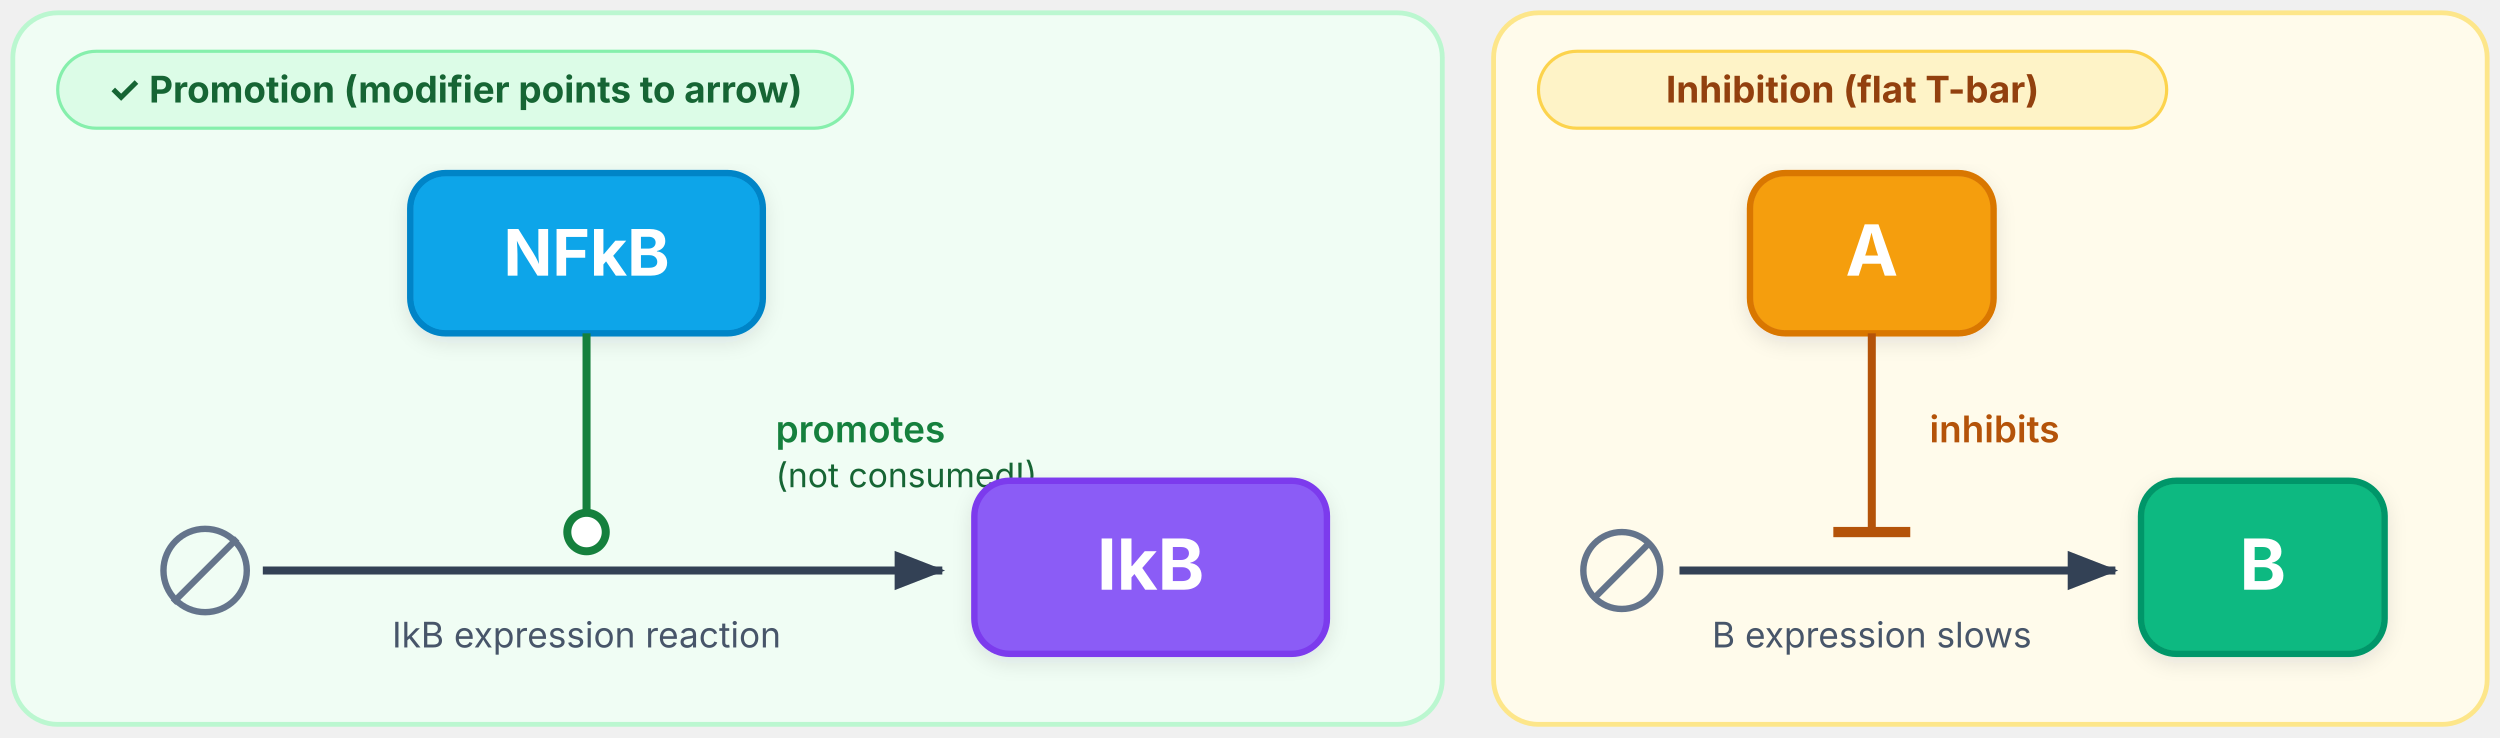
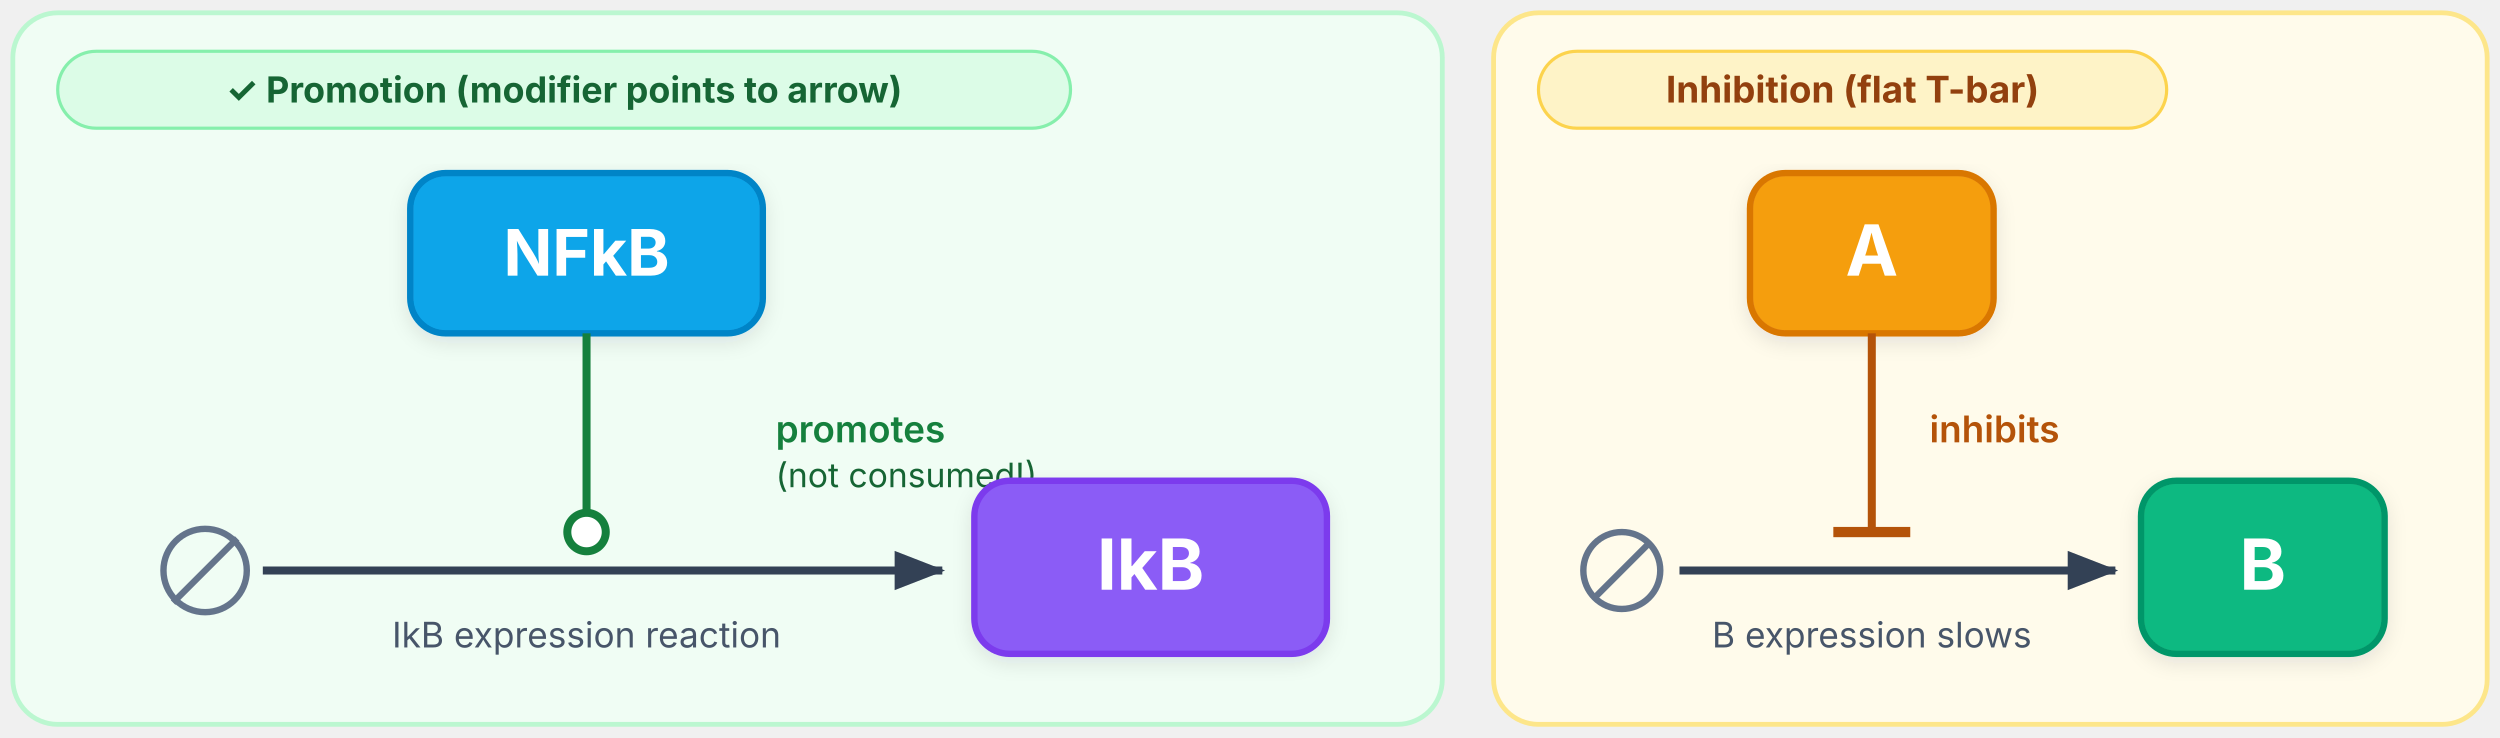
<svg xmlns="http://www.w3.org/2000/svg" viewBox="0 0 780 230" role="img" aria-label="Correct modifier diagrams showing promotion (circle on a stick) for NFkB promoting IkB expression, and inhibition (flat T-bar) for A inhibiting B expression">
  <defs>
    <marker id="arr-dark" viewBox="0 0 10 10" refX="8.5" refY="5" markerWidth="7" markerHeight="7" orient="auto-start-reverse">
      <path d="M 0 1.5 L 9 5 L 0 8.5 z" fill="#334155" />
    </marker>
    <filter id="sh-c" x="-10%" y="-10%" width="120%" height="130%">
      <feDropShadow dx="0" dy="2" stdDeviation="3" flood-color="#0f172a" flood-opacity="0.10" />
    </filter>
  </defs>
  <rect x="4" y="4" width="446" height="222" rx="14" fill="#f0fdf4" stroke="#bbf7d0" stroke-width="1.5" />
-   <rect x="18" y="16" width="248" height="24" rx="12" fill="#dcfce7" stroke="#86efac" />
-   <text x="142" y="32" text-anchor="middle" font-family="system-ui, -apple-system, sans-serif" font-size="11.5" font-weight="700" fill="#166534">✓ Promotion (modifier points to arrow)</text>
+   <rect x="18" y="16" width="316" height="24" rx="12" fill="#dcfce7" stroke="#86efac" />
+   <text x="176" y="32" text-anchor="middle" font-family="system-ui, -apple-system, sans-serif" font-size="11.2" font-weight="700" fill="#166534">✓ Promotion (modifier points to arrow)</text>
  <g filter="url(#sh-c)">
    <rect x="128" y="54" width="110" height="50" rx="11" fill="#0ea5e9" stroke="#0284c7" stroke-width="2" />
  </g>
  <text x="183" y="86" text-anchor="middle" font-family="system-ui, -apple-system, sans-serif" font-size="20" font-weight="700" fill="#ffffff">NFkB</text>
  <line x1="183" y1="104" x2="183" y2="162" stroke="#15803d" stroke-width="2.5" />
  <circle cx="183" cy="166" r="6" fill="#ffffff" stroke="#15803d" stroke-width="2.5" />
  <text x="242" y="138" text-anchor="start" font-family="system-ui, -apple-system, sans-serif" font-size="11.5" font-weight="600" fill="#15803d">promotes</text>
  <text x="242" y="152" text-anchor="start" font-family="system-ui, -apple-system, sans-serif" font-size="10.5" fill="#166534">(not consumed!)</text>
  <g transform="translate(64, 178)" stroke="#64748b" stroke-width="2" fill="none">
    <circle cx="0" cy="0" r="13" />
    <line x1="-10" y1="10" x2="10" y2="-10" />
  </g>
  <line x1="82" y1="178" x2="294" y2="178" stroke="#334155" stroke-width="2.5" marker-end="url(#arr-dark)" />
  <text x="183" y="202" text-anchor="middle" font-family="system-ui, -apple-system, sans-serif" font-size="11" fill="#475569">IkB expression reaction</text>
  <g filter="url(#sh-c)">
    <rect x="304" y="150" width="110" height="54" rx="11" fill="#8b5cf6" stroke="#7c3aed" stroke-width="2" />
  </g>
  <text x="359" y="184" text-anchor="middle" font-family="system-ui, -apple-system, sans-serif" font-size="22" font-weight="700" fill="#ffffff">IkB</text>
  <rect x="466" y="4" width="310" height="222" rx="14" fill="#fffbeb" stroke="#fde68a" stroke-width="1.5" />
  <rect x="480" y="16" width="196" height="24" rx="12" fill="#fef3c7" stroke="#fcd34d" />
  <text x="578" y="32" text-anchor="middle" font-family="system-ui, -apple-system, sans-serif" font-size="11.5" font-weight="700" fill="#92400e">Inhibition (flat T-bar)</text>
  <g filter="url(#sh-c)">
    <rect x="546" y="54" width="76" height="50" rx="11" fill="#f59e0b" stroke="#d97706" stroke-width="2" />
  </g>
  <text x="584" y="86" text-anchor="middle" font-family="system-ui, -apple-system, sans-serif" font-size="22" font-weight="700" fill="#ffffff">A</text>
  <line x1="584" y1="104" x2="584" y2="166" stroke="#b45309" stroke-width="2.5" />
  <line x1="572" y1="166" x2="596" y2="166" stroke="#b45309" stroke-width="3.2" />
  <text x="602" y="138" text-anchor="start" font-family="system-ui, -apple-system, sans-serif" font-size="11.5" font-weight="600" fill="#b45309">inhibits</text>
  <g transform="translate(506, 178)" stroke="#64748b" stroke-width="2" fill="none">
    <circle cx="0" cy="0" r="12" />
    <line x1="-9" y1="9" x2="9" y2="-9" />
  </g>
  <line x1="524" y1="178" x2="660" y2="178" stroke="#334155" stroke-width="2.5" marker-end="url(#arr-dark)" />
  <text x="584" y="202" text-anchor="middle" font-family="system-ui, -apple-system, sans-serif" font-size="11" fill="#475569">B expression slows</text>
  <g filter="url(#sh-c)">
    <rect x="668" y="150" width="76" height="54" rx="11" fill="#10b981" stroke="#059669" stroke-width="2" />
  </g>
  <text x="706" y="184" text-anchor="middle" font-family="system-ui, -apple-system, sans-serif" font-size="22" font-weight="700" fill="#ffffff">B</text>
</svg>
